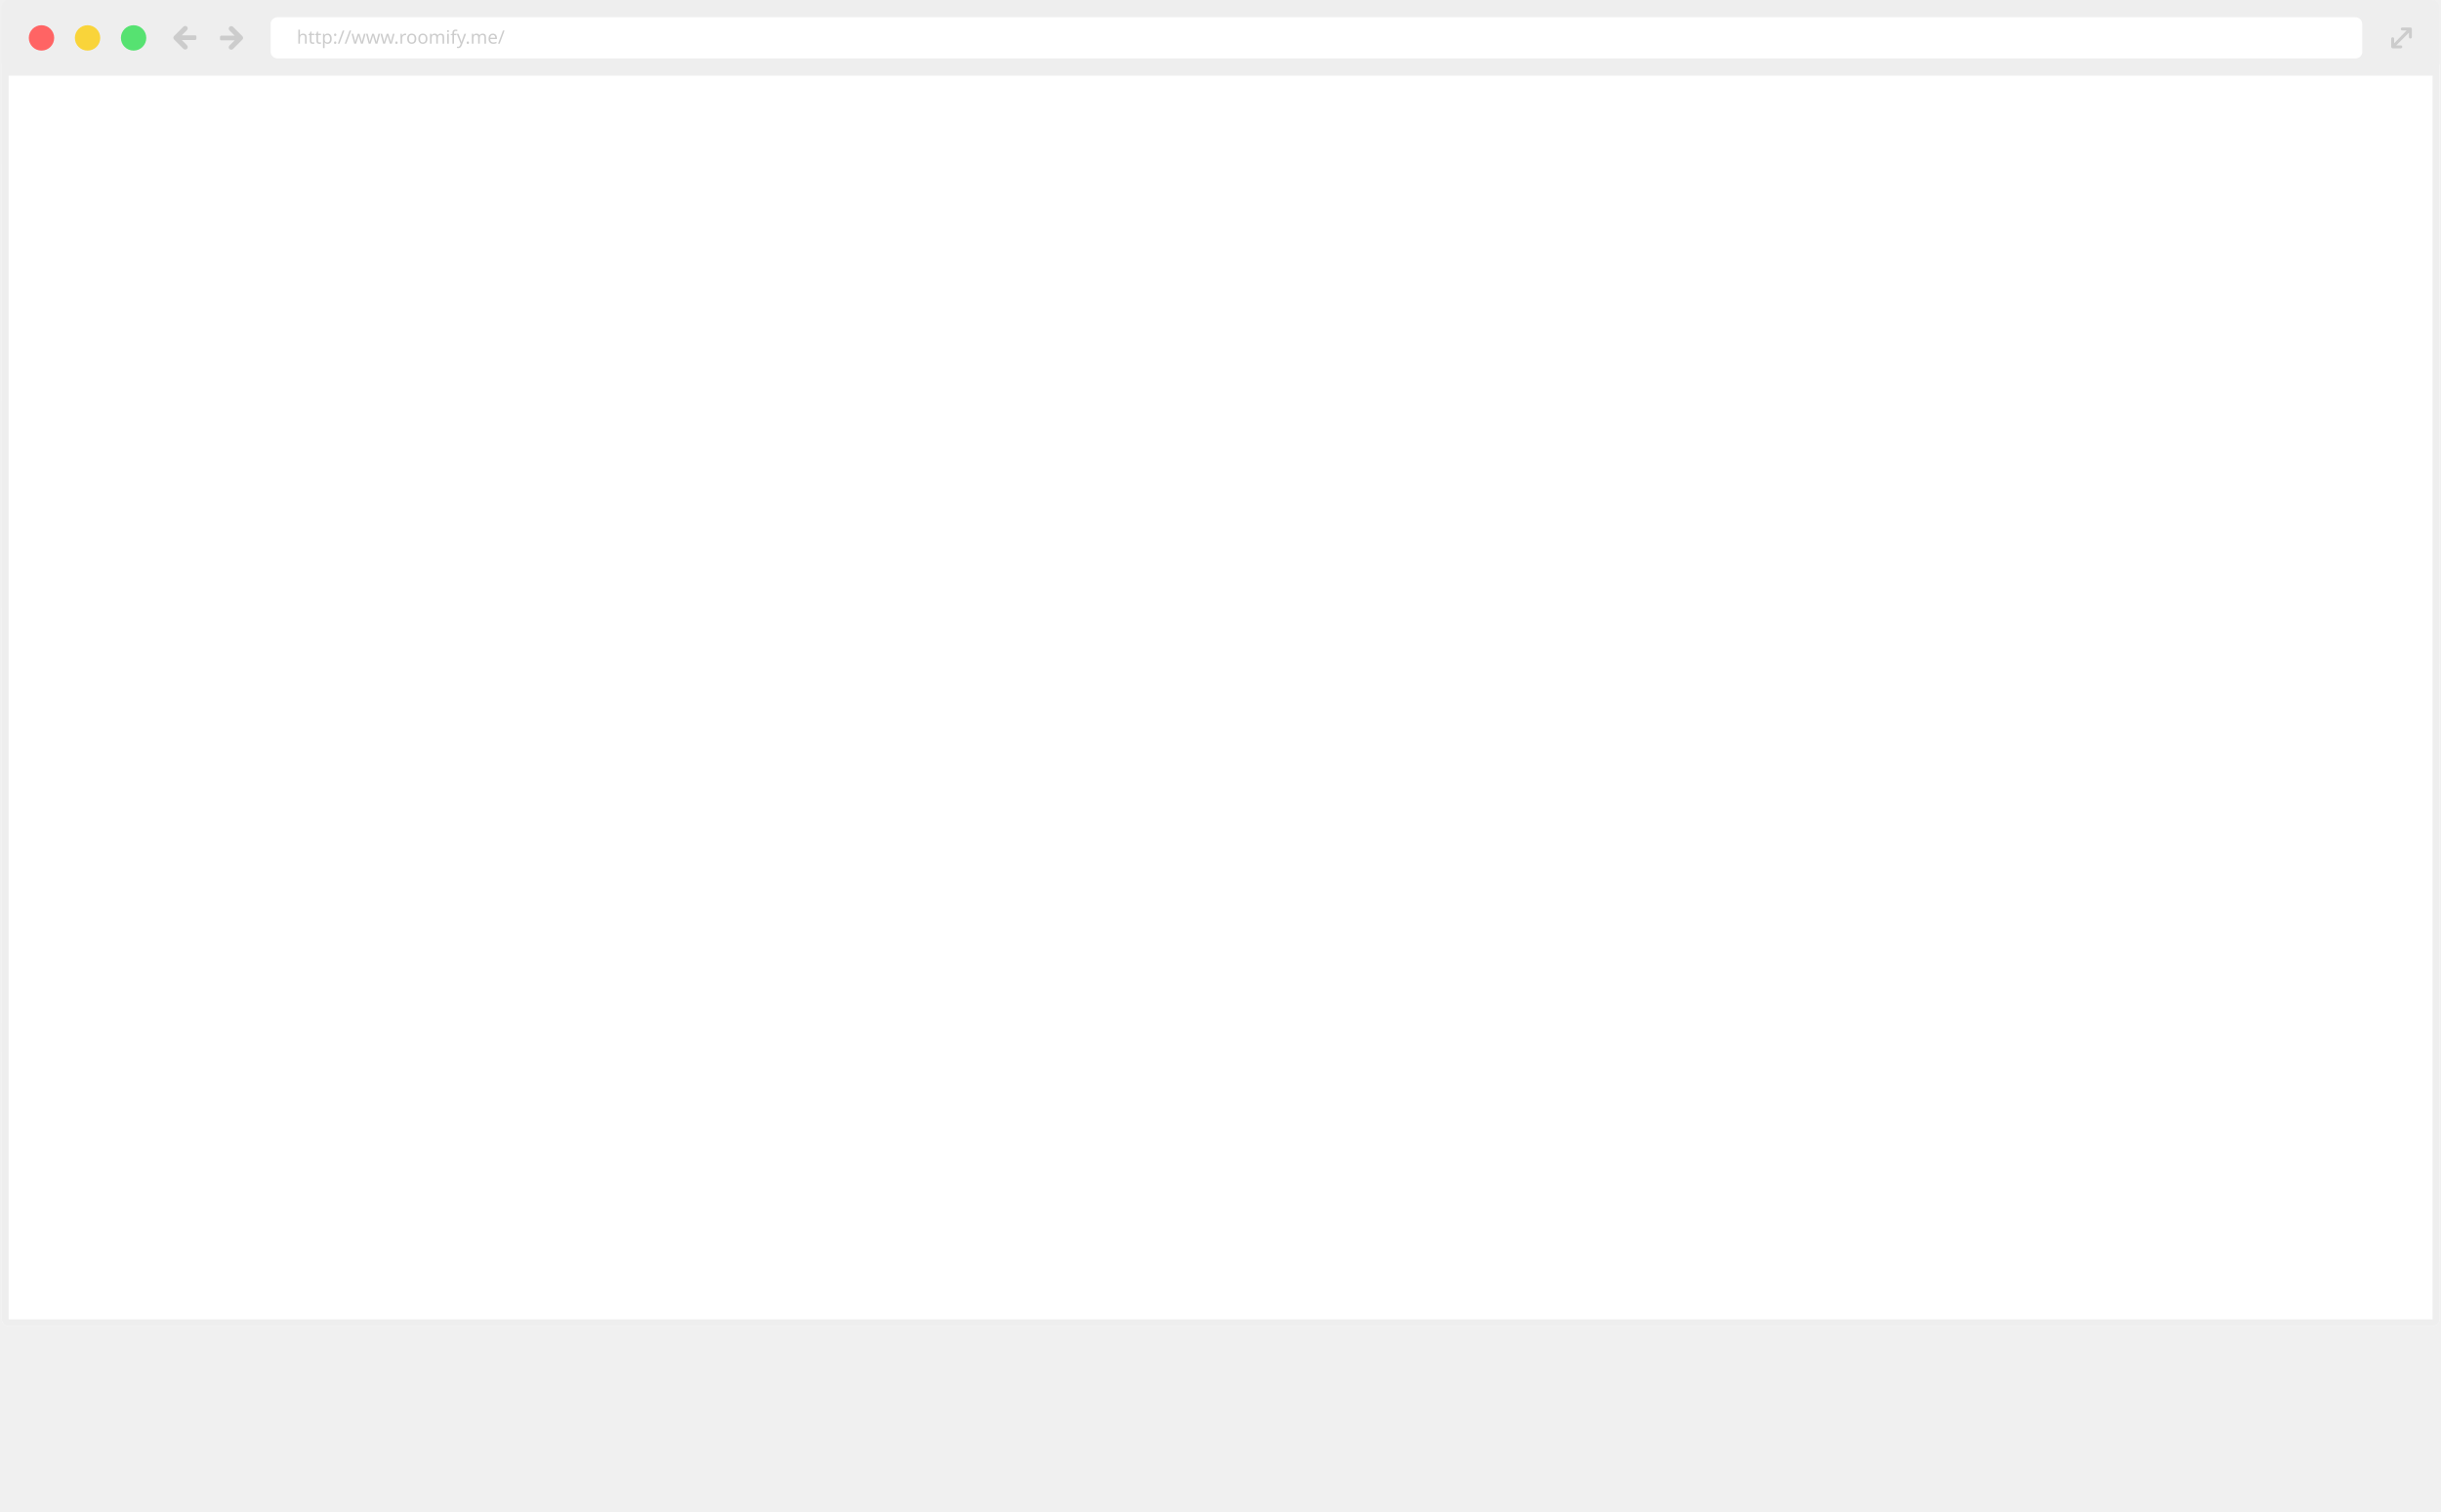
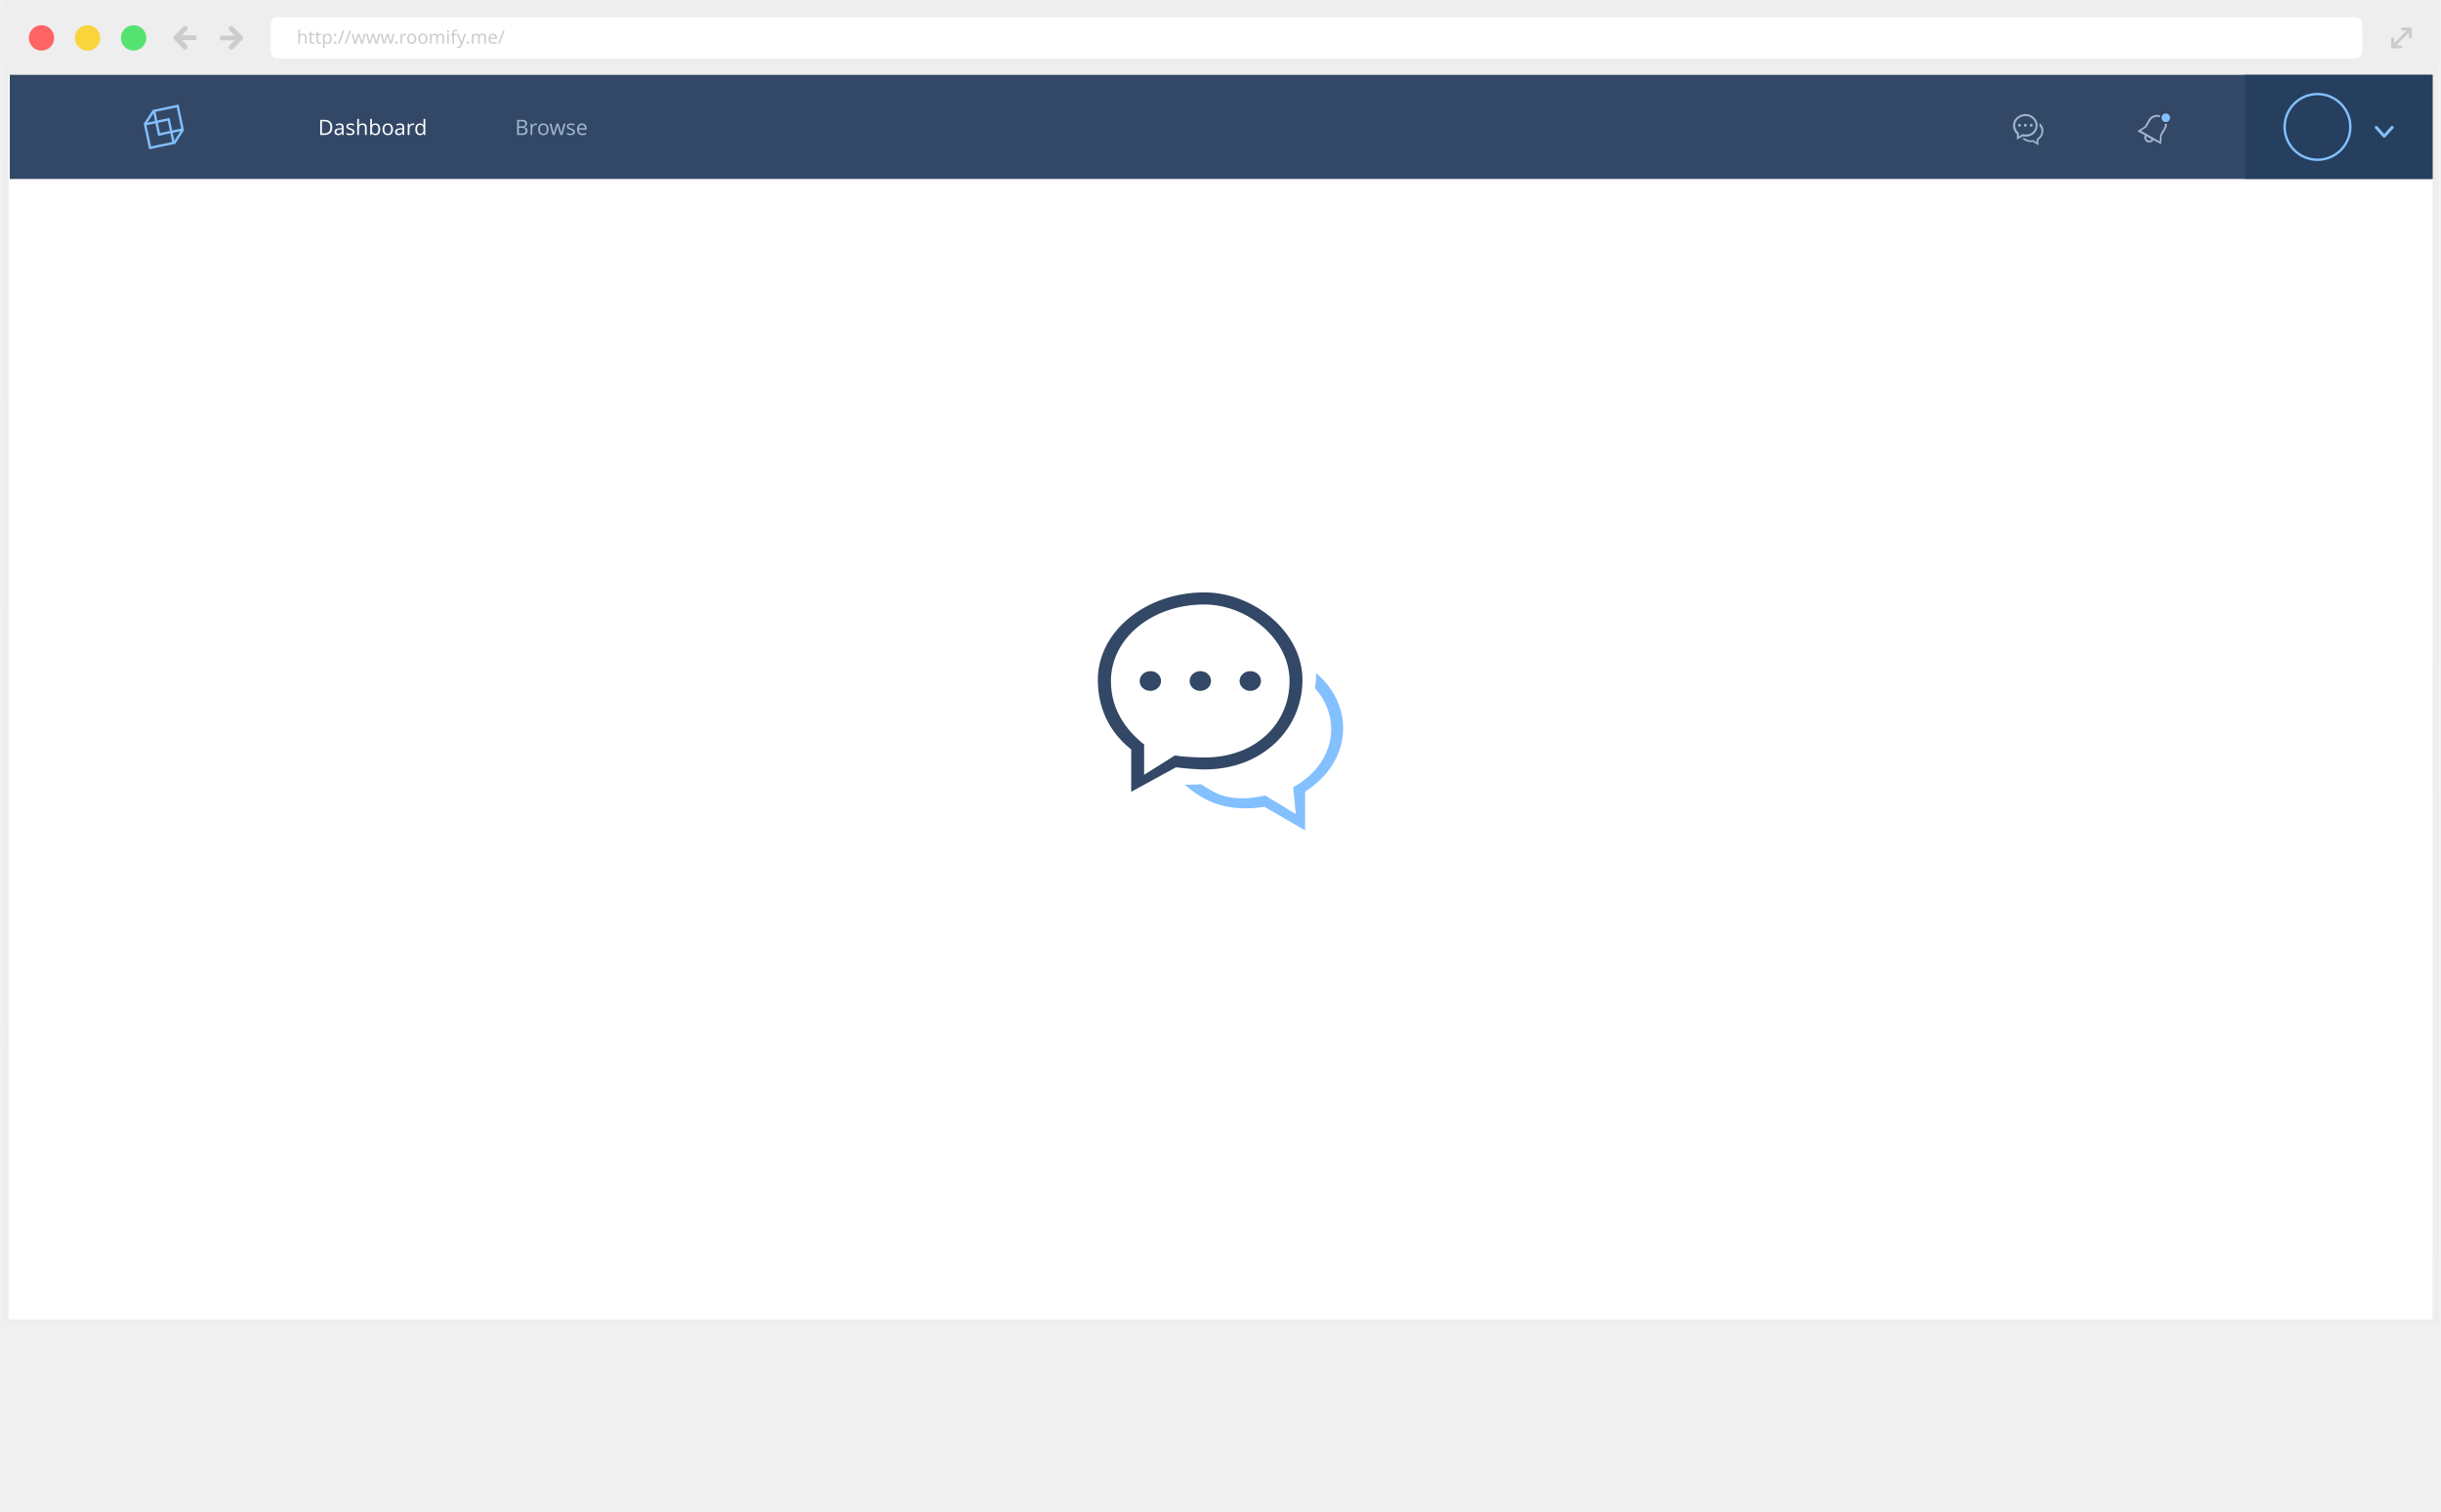
<svg xmlns="http://www.w3.org/2000/svg" version="1.1" id="Layer_1" x="0px" y="0px" viewBox="0 0 1500 929" style="enable-background:new 0 0 1500 929;" xml:space="preserve">
  <style type="text/css">
	.st0{fill:#FFFFFF;}
	.st1{fill:#EEEEEE;}
	.st2{fill:#FF6464;}
	.st3{fill:#F9D43A;}
	.st4{fill:#56E271;}
	.st5{fill:#CCCCCC;}
	.st6{font-family:'MyriadPro-Regular';}
	.st7{font-size:11.308px;}
+ 	.st8{fill:#334766;stroke:#FFFFFF;stroke-width:2.257;stroke-miterlimit:10;}
+ 	.st9{fill:#83C0FF;stroke:#FFFFFF;stroke-width:2.059;stroke-miterlimit:10;}
+ 	.st10{fill:#334867;}
+ 	.st11{fill:none;stroke:#83C0FF;stroke-width:1.467;stroke-miterlimit:10;}
+ 	.st12{fill:#263F5E;}
+ 	.st13{fill:#83C0FF;}
+ 	.st14{fill:none;stroke:#83C0FF;stroke-miterlimit:10;}
+ 	.st15{fill:#A1B7CE;}
+ 	.st16{fill:#83C0FF;stroke:#324559;stroke-width:1.083;stroke-miterlimit:10;}
+ 	.st17{font-family:'OpenSans';}
+ 	.st18{font-size:13px;}
</style>
  <g>
    <g>
      <path class="st0" d="M1499,39.5H1.1V811c0,2.3,1.9,4.2,4.2,4.2h1489.5c2.3,0,4.2-1.9,4.2-4.2V39.5L1499,39.5z" />
    </g>
    <path class="st1" d="M1498.9,4.2c0-2.3-1.9-4.2-4.2-4.2H5.2C2.9,0,1,1.9,1,4.2v42.3L1.1,811c0,2.3,1.9,4.2,4.2,4.2h1489.5   c2.3,0,4.2-1.9,4.2-4.2L1498.9,4.2z M5.3,811V46.5h1489.5V811H5.3z" />
    <circle class="st2" cx="25.5" cy="23.3" r="7.8" />
    <circle class="st3" cx="53.8" cy="23.3" r="7.8" />
    <circle class="st4" cx="82.1" cy="23.3" r="7.8" />
-     <path class="st0" d="M1451.7,31.7c0,2.3-1.9,4.2-4.2,4.2H170.5c-2.3,0-4.2-1.9-4.2-4.2V14.8c0-2.3,1.9-4.2,4.2-4.2h1276.9   c2.3,0,4.2,1.9,4.2,4.2V31.7z" />
+     <path class="st0" d="M1451.7,31.7c0,2.3-1.9,4.2-4.2,4.2h-1277c-2.3,0-4.2-1.9-4.2-4.2V14.8c0-2.3,1.9-4.2,4.2-4.2h1276.9   c2.3,0,4.2,1.9,4.2,4.2L1451.7,31.7L1451.7,31.7z" />
    <text transform="matrix(1 0 0 1 182.3574 26.8398)" class="st5 st6 st7">http://www.roomify.me/</text>
-     <path class="st5" d="M1478.9,18.7l-2.7,0c-0.5,0-0.9-0.4-0.9-0.9c0-0.5,0.4-0.9,0.9-0.9l5,0c0.5,0,0.9,0.4,0.9,0.9l0,0l0,5   c0,0.5-0.4,0.9-0.9,0.9c-0.5,0-0.9-0.4-0.9-0.9l0-2.7l-7.8,7.8l2.8,0c0.5,0,0.9,0.4,0.9,0.9c0,0.5-0.4,0.9-0.9,0.9l-5,0l0,0l0,0h0   h0c-0.5,0-0.8-0.4-0.9-0.9v0l0,0l0,0l0,0l0-5c0-0.5,0.4-0.9,0.9-0.9c0.5,0,0.9,0.4,0.9,0.9l0,2.8L1478.9,18.7z" />
-     <path class="st5" d="M119.9,21.7C119.9,21.7,119.9,21.7,119.9,21.7C119.9,21.7,119.9,21.7,119.9,21.7h-8.2l3.2-3.2   c0.6-0.6,0.6-1.6,0-2.1c-0.6-0.6-1.6-0.6-2.2,0l-5.8,5.8l0,0l0,0v0l0,0c-0.5,0.6-0.5,1.4,0,2l0,0l0,0l0,0l0,0l5.8,5.8   c0.6,0.6,1.6,0.6,2.2,0c0.6-0.6,0.6-1.6,0-2.2l-3.2-3.2h8.1c0,0,0,0,0,0s0,0,0,0c0.5,0,0.9-0.4,0.9-0.9v-1.2   C120.8,22.1,120.4,21.7,119.9,21.7z" />
-     <path class="st5" d="M136,24.8C136,24.8,136,24.8,136,24.8C136,24.8,136.1,24.8,136,24.8h8.2l-3.2,3.2c-0.6,0.6-0.6,1.6,0,2.1   c0.6,0.6,1.6,0.6,2.2,0l5.8-5.8l0,0l0,0v0l0,0c0.5-0.6,0.5-1.4,0-2l0,0l0,0l0,0l0,0l-5.8-5.8c-0.6-0.6-1.6-0.6-2.2,0   c-0.6,0.6-0.6,1.6,0,2.2l3.2,3.2h-8.1c0,0,0,0,0,0c0,0,0,0,0,0c-0.5,0-0.9,0.4-0.9,0.9v1.2C135.1,24.4,135.5,24.8,136,24.8z" />
+     <path class="st5" d="M1478.9,18.7h-2.7c-0.5,0-0.9-0.4-0.9-0.9s0.4-0.9,0.9-0.9h5c0.5,0,0.9,0.4,0.9,0.9l0,0v5   c0,0.5-0.4,0.9-0.9,0.9s-0.9-0.4-0.9-0.9v-2.7l-7.8,7.8h2.8c0.5,0,0.9,0.4,0.9,0.9s-0.4,0.9-0.9,0.9h-5l0,0l0,0l0,0l0,0   c-0.5,0-0.8-0.4-0.9-0.9l0,0l0,0l0,0l0,0v-5c0-0.5,0.4-0.9,0.9-0.9s0.9,0.4,0.9,0.9v2.8L1478.9,18.7z" />
+     <path class="st5" d="M119.9,21.7L119.9,21.7L119.9,21.7h-8.2l3.2-3.2c0.6-0.6,0.6-1.6,0-2.1c-0.6-0.6-1.6-0.6-2.2,0l-5.8,5.8l0,0   l0,0l0,0l0,0c-0.5,0.6-0.5,1.4,0,2l0,0l0,0l0,0l0,0l5.8,5.8c0.6,0.6,1.6,0.6,2.2,0s0.6-1.6,0-2.2l-3.2-3.2h8.1l0,0l0,0   c0.5,0,0.9-0.4,0.9-0.9v-1.2C120.8,22.1,120.4,21.7,119.9,21.7z" />
+     <path class="st5" d="M136,24.8L136,24.8C136,24.8,136.1,24.8,136,24.8h8.2L141,28c-0.6,0.6-0.6,1.6,0,2.1c0.6,0.6,1.6,0.6,2.2,0   l5.8-5.8l0,0l0,0l0,0l0,0c0.5-0.6,0.5-1.4,0-2l0,0l0,0l0,0l0,0l-5.8-5.8c-0.6-0.6-1.6-0.6-2.2,0c-0.6,0.6-0.6,1.6,0,2.2l3.2,3.2   h-8.1l0,0l0,0c-0.5,0-0.9,0.4-0.9,0.9V24C135.1,24.4,135.5,24.8,136,24.8z" />
+   </g>
+   <g>
+     <g id="_x34__18_">
+       <path class="st8" d="M706.9,425.8c4.2,0,7.7-3.2,7.7-7.2s-3.4-7.2-7.7-7.2c-4.2,0-7.7,3.2-7.7,7.2S702.6,425.8,706.9,425.8z     M768.3,425.8c4.2,0,7.7-3.2,7.7-7.2s-3.4-7.2-7.7-7.2c-4.2,0-7.7,3.2-7.7,7.2S764.1,425.8,768.3,425.8z M737.6,425.8    c4.2,0,7.7-3.2,7.7-7.2s-3.4-7.2-7.7-7.2c-4.2,0-7.7,3.2-7.7,7.2S733.3,425.8,737.6,425.8z M722.9,472.8c4,0.6,13,1.3,17.2,1.3    c36.8,0,61.4-25.8,61.4-56.2c0-30.3-30.8-54.9-61.4-54.9c-36.8,0-66.6,24.6-66.6,54.9c0,17.6,7.1,32.5,20.5,43.3v27.4L722.9,472.8    z M683.8,418.6c0-25.3,24.3-45.9,56.3-45.9c25.5,0,51.2,20.5,51.2,45.9c0,25.3-20.1,45.9-51.2,45.9c-4.6,0-14.1-0.5-18.4-1.3    l-17.5,11v-17.1C691.8,447.4,683.8,434.7,683.8,418.6z" />
+     </g>
+     <path class="st9" d="M807.5,411.3c0.1,1.3,0.2,2.5,0.2,3.8c0,2.8-0.3,5.5-0.7,8.3c6.3,6.9,10,15.5,10,24.8   c0,14.7-9.3,27.6-23.4,35.1l1.4,15.1l-17.3-10.5c-3.9,0.8-9.3,1.8-13.5,1.8c-12.1,0-17.1-3-25.9-8.7c-2.5,0.2-5.1,0.3-7.7,0.3   c-1.9,0-3.7-0.1-5.5-0.2c11.1,10.3,22.6,16.8,40.5,16.8c3.8,0,7.6-0.3,11.2-0.9l26.2,15.2v-25c14.2-9.2,23.4-23.4,23.4-39.5   C826.4,433.3,819.1,420.4,807.5,411.3z" />
+   </g>
+   <rect x="6" y="46" class="st10" width="1488.8" height="64" />
+   <g>
+     <g>
+       <rect x="90.5" y="74.8" transform="matrix(-0.9785 0.2061 -0.2061 -0.9785 210.6592 142.3705)" class="st11" width="14.8" height="14.8" />
+       <rect x="96" y="66.4" transform="matrix(-0.9785 0.2061 -0.2061 -0.9785 219.8442 124.7833)" class="st11" width="14.8" height="14.8" />
+       <line class="st11" x1="94.5" y1="68" x2="89" y2="76.4" />
+       <line class="st11" x1="112.4" y1="79.7" x2="107" y2="88.1" />
+     </g>
+   </g>
+   <rect x="1379.5" y="46" class="st12" width="115.3" height="64" />
+   <g>
+     <circle class="st11" cx="1424.1" cy="78" r="20.2" />
+     <g id="_x31_0_27_">
+       <g>
+         <path class="st13" d="M1470.3,78c-0.2-0.2-0.5-0.2-0.6,0l-4.6,5.1l-4.6-5.1c-0.2-0.2-0.5-0.2-0.6,0c-0.2,0.2-0.2,0.5,0,0.6     l4.9,5.4c0.1,0.1,0.2,0.1,0.3,0.1c0.1,0,0.2,0,0.3-0.1l4.9-5.4C1470.5,78.5,1470.5,78.2,1470.3,78z" />
+       </g>
+       <g>
+         <path class="st14" d="M1470.3,78c-0.2-0.2-0.5-0.2-0.6,0l-4.6,5.1l-4.6-5.1c-0.2-0.2-0.5-0.2-0.6,0c-0.2,0.2-0.2,0.5,0,0.6     l4.9,5.4c0.1,0.1,0.2,0.1,0.3,0.1c0.1,0,0.2,0,0.3-0.1l4.9-5.4C1470.5,78.5,1470.5,78.2,1470.3,78z" />
+       </g>
+     </g>
+   </g>
+   <g>
+     <g id="_x37__3_">
+       <g>
+         <path class="st15" d="M1328.5,71.4c-2.9-1.6-6.6-0.7-8.2,2.2l-2.4,4.1l-4.5,2.9l4.7,2.6c-0.8,1.4-0.3,3.2,1.1,4     c1.4,0.8,3.3,0.3,4.1-1.1l4.7,2.6l0.3-5.2l2.4-4.1C1332.4,76.7,1331.4,73.1,1328.5,71.4z M1319.8,86.2c-0.9-0.5-1.2-1.6-0.7-2.4     l3.1,1.8C1321.8,86.4,1320.7,86.7,1319.8,86.2z M1329.7,78.9l-2.4,4.1l-0.2,3.9l-11.5-6.5l3.4-2.2l2.4-4.1c1.3-2.2,4.3-3,6.6-1.7     C1330.2,73.8,1331,76.6,1329.7,78.9z" />
+       </g>
+     </g>
+     <g id="_x34__6_">
+       <g>
+         <path class="st15" d="M1253.3,75.6c0,0.2,0,0.3,0,0.5c0,0.4,0,0.8-0.1,1.1c0.8,1,1.3,2.1,1.3,3.4c0,2-1.2,3.8-3,4.8v2.1l-2.1-1.4     c-0.5,0.1-1,0.2-1.6,0.2c-1.6,0-2.4-0.5-3.5-1.3c-0.3,0-0.7,0-1,0c-0.2,0-0.5,0-0.7,0c1.4,1.4,2.9,2.3,5.2,2.3c0.5,0,1,0,1.4-0.1     l3.4,2.1V86c1.8-1.3,3-3.2,3-5.4C1255.8,78.6,1254.8,76.8,1253.3,75.6z M1244.6,77.9c0.5,0,0.9-0.4,0.9-0.9     c0-0.5-0.4-0.9-0.9-0.9s-0.9,0.4-0.9,0.9C1243.7,77.5,1244.1,77.9,1244.6,77.9z M1248.2,77.9c0.5,0,0.9-0.4,0.9-0.9     c0-0.5-0.4-0.9-0.9-0.9s-0.9,0.4-0.9,0.9C1247.3,77.5,1247.7,77.9,1248.2,77.9z M1242.9,83.8c0.5,0.1,1.5,0.2,2,0.2     c4.3,0,7.2-3.2,7.2-7s-3.6-6.9-7.2-6.9c-4.3,0-7.9,3.1-7.9,6.9c0,2.2,0.8,4.1,2.4,5.4v3.4L1242.9,83.8z M1238.3,77     c0-3.2,2.9-5.7,6.6-5.7c3,0,6,2.6,6,5.7c0,3.2-2.4,5.7-6,5.7c-0.5,0-1.7-0.1-2.2-0.2l-2.1,1.4v-2.1     C1239.2,80.6,1238.3,79,1238.3,77z M1241,77.9c0.5,0,0.9-0.4,0.9-0.9c0-0.5-0.4-0.9-0.9-0.9s-0.9,0.4-0.9,0.9     C1240.1,77.5,1240.5,77.9,1241,77.9z" />
+       </g>
+     </g>
+     <circle class="st16" cx="1330.9" cy="72.4" r="3.2" />
+   </g>
+   <g>
+     <text transform="matrix(1 0 0 1 195.4894 82.9556)" class="st0 st17 st18">Dashboard</text>
+   </g>
+   <g>
+     <text transform="matrix(1 0 0 1 316.4873 82.9551)" class="st15 st17 st18">Browse</text>
  </g>
</svg>
